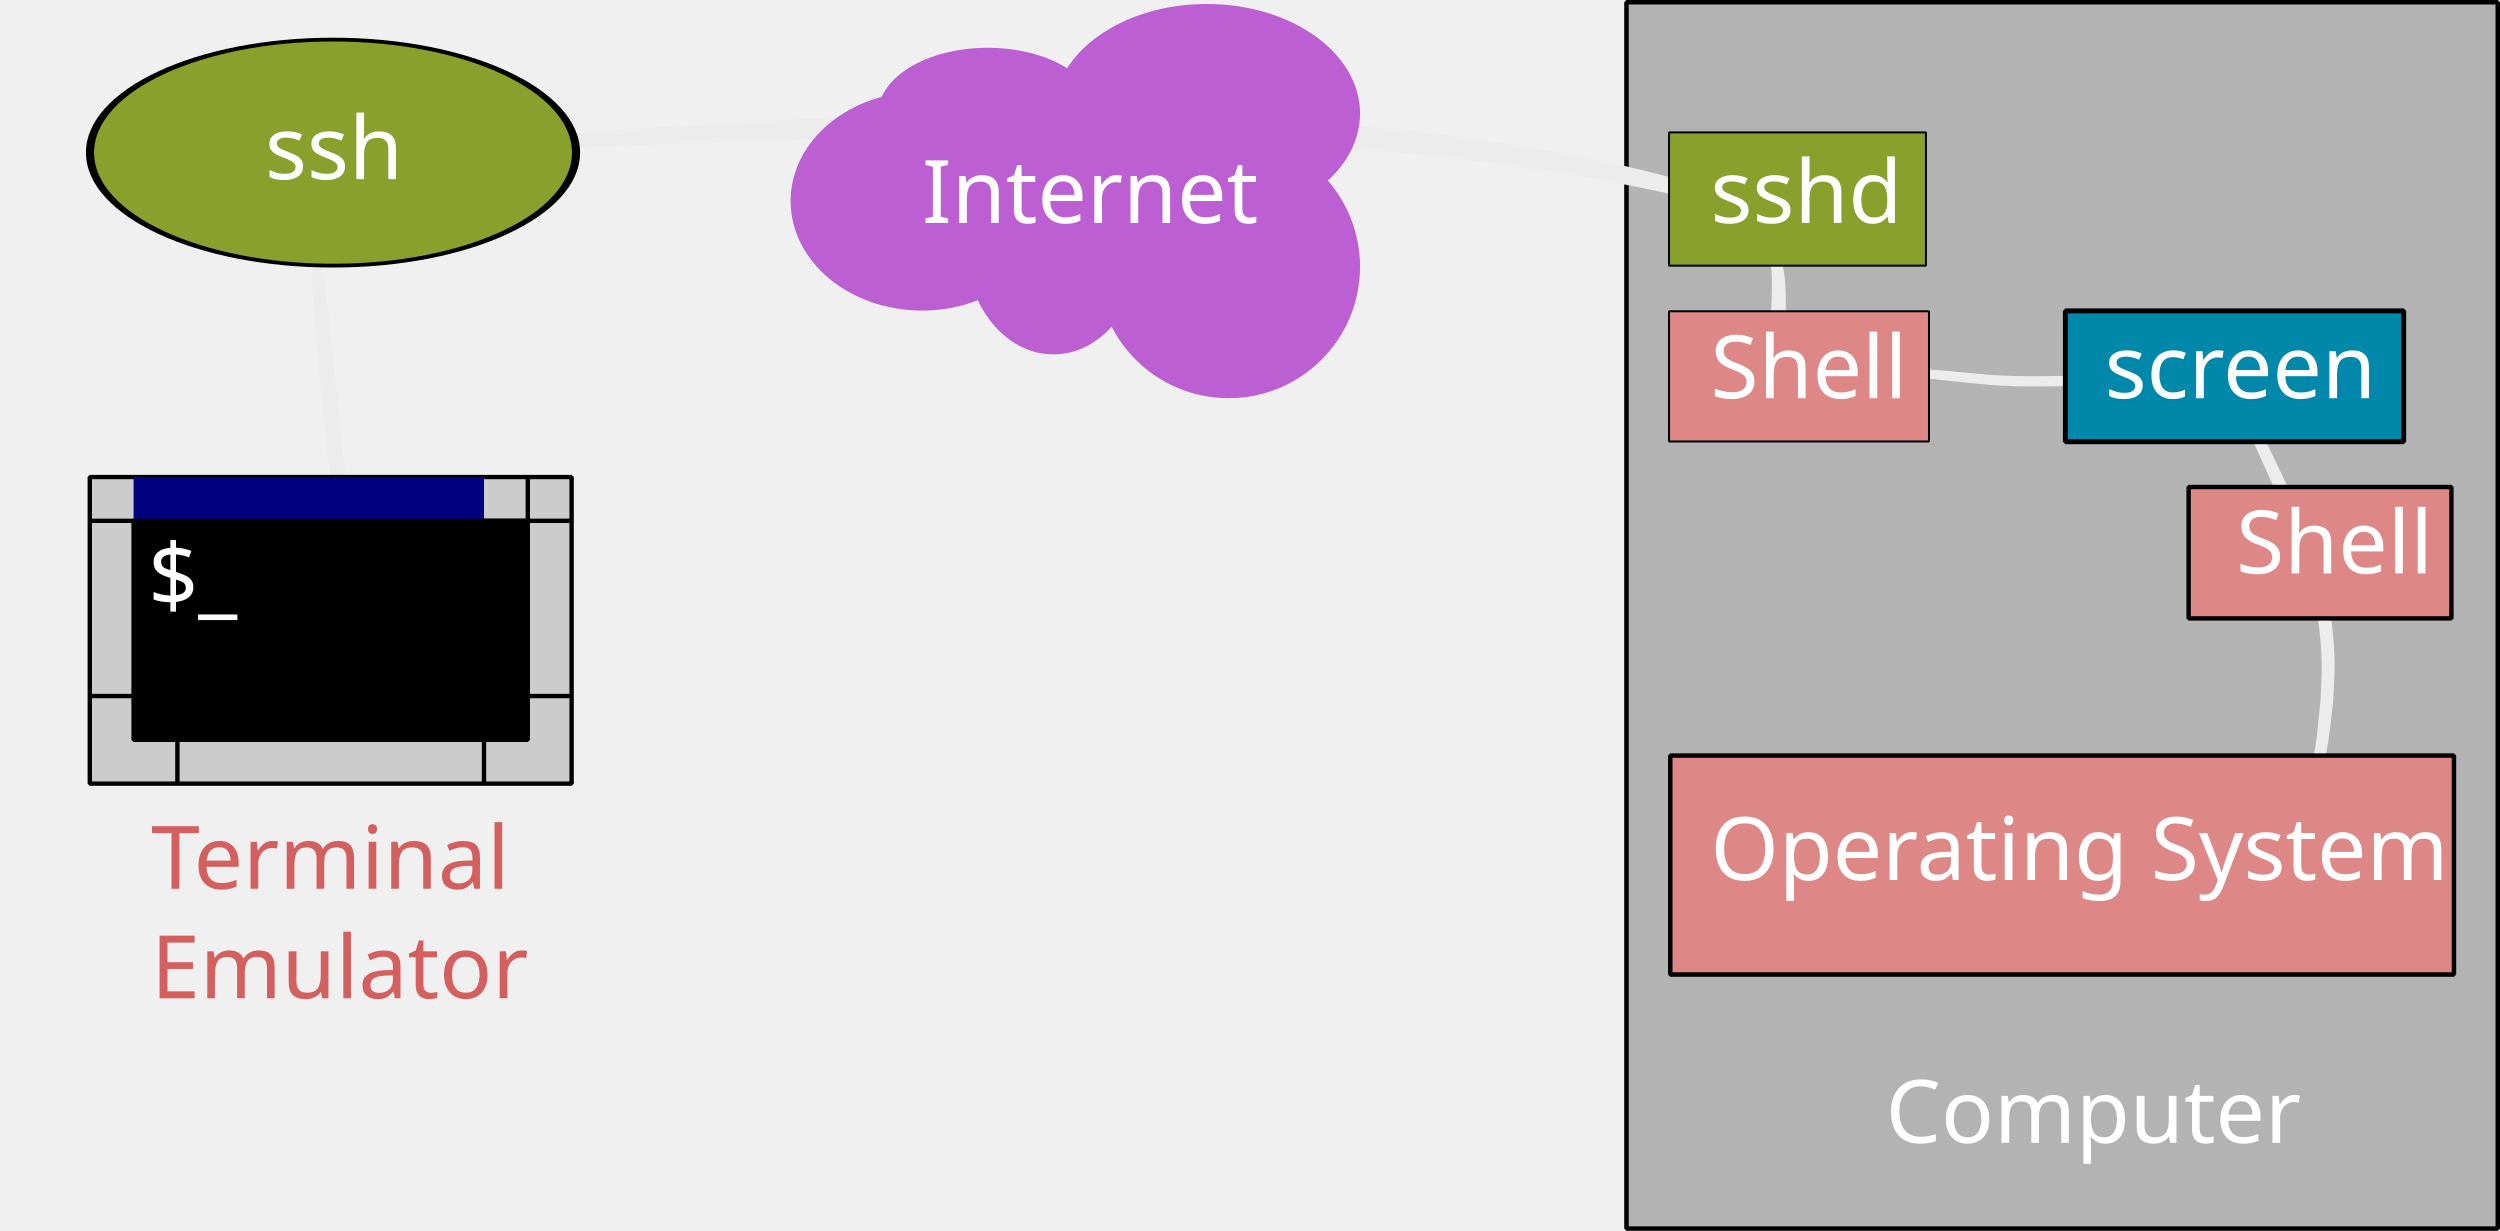
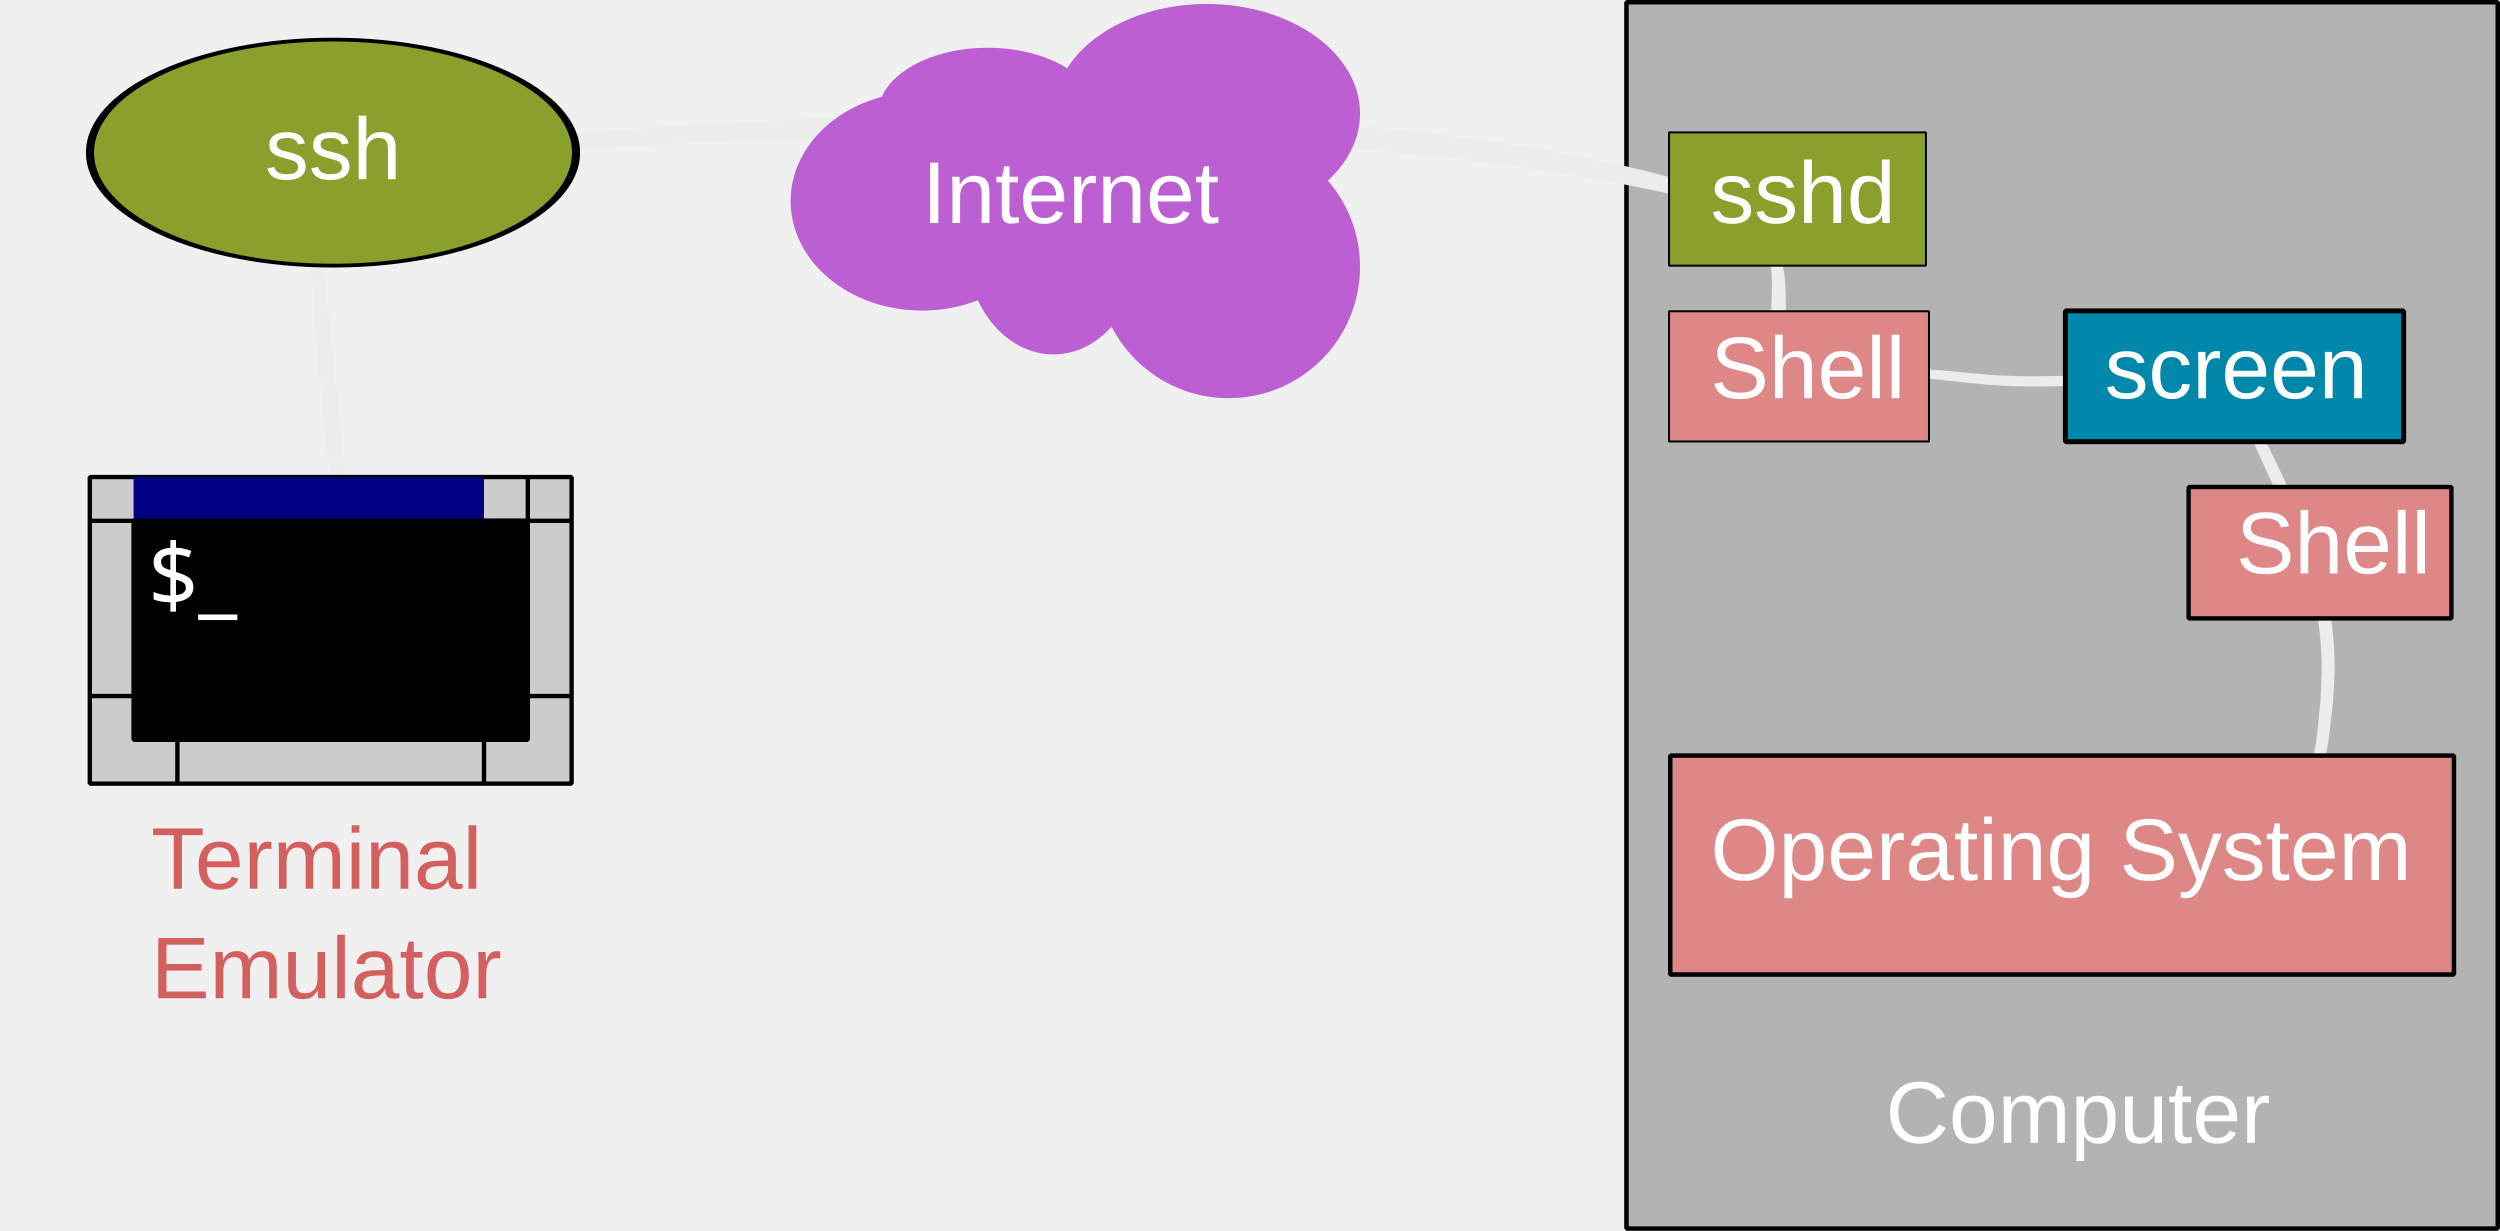
<svg xmlns="http://www.w3.org/2000/svg" width="570.756" height="281" id="svg2" version="1.1">
  <defs id="defs4">
    </defs>
  <g id="layer1" transform="translate(-99.5,-91.45568)">
    <rect style="fill:#b3b3b3;fill-opacity:1;stroke:#000000;stroke-width:1.023;stroke-linecap:round;stroke-linejoin:bevel;stroke-opacity:1" id="rect3022" width="198.92" height="279.977" x="470.825" y="91.967" />
    <path style="fill:#ececec;fill-opacity:1;stroke:#000000;stroke-linecap:round;stroke-linejoin:bevel;stroke-opacity:0" id="path3897" d="m 435.226,84.167 c 6.617,0.052 13.188,0.961 19.78,1.463 7.48,0.474 14.977,0.226 22.462,0.013 4.511,-0.096 9.033,-0.305 13.543,-0.055 1.158,0.137 1.65,0.037 0.356,1.876 -0.277,0.393 -1.345,-0.582 -1.461,-0.699 -0.009,-0.002 0.023,-0.124 0.032,-0.122 l 0,0 c 0.669,-2.271 2.854,1.289 0.521,0.93 -4.115,0.032 -8.228,0.149 -12.338,0.337 -7.946,0.313 -15.914,0.575 -23.854,-0.039 -6.516,-0.56 -12.997,-1.429 -19.515,-1.967 -0.123,-0.034 0.353,-1.77 0.476,-1.736 z" transform="translate(99.5,91.45568)" />
    <path style="fill:#ececec;fill-opacity:1;stroke:#000000;stroke-linecap:round;stroke-linejoin:bevel;stroke-opacity:0" id="path3901" d="m 513.069,92.097 c 4.371,8.898 8.749,17.783 12.752,26.855 3.729,8.858 6.27,18.179 6.969,27.786 0.41,5.637 0.149,7.713 -0.116,13.263 -0.866,6.802 -1.17,15.582 -5.327,21.397 -0.536,0.75 -1.244,1.361 -1.866,2.042 -0.687,0.416 -1.322,0.935 -2.062,1.249 -2.31,0.979 -5.34,0.697 -7.191,-1.089 -0.252,-0.243 -0.409,-0.568 -0.613,-0.852 -0.17,-1.103 -0.296,-0.608 0.357,-1.49 0.021,-0.052 0.755,0.242 0.734,0.293 l 0,0 c 0.243,0.024 0.122,-0.022 0.336,0.195 1.34,1.065 3.208,1.789 4.914,1.182 0.573,-0.204 1.066,-0.585 1.599,-0.878 0.52,-0.56 1.119,-1.057 1.561,-1.681 3.81,-5.383 3.92,-14.205 4.67,-20.476 0.214,-5.327 0.448,-7.466 0.041,-12.865 -0.704,-9.358 -3.188,-18.431 -6.784,-27.076 -3.939,-9.116 -8.374,-18.019 -12.023,-27.255 -0.042,-0.145 2.004,-0.745 2.046,-0.6 z" transform="translate(99.5,91.45568)" />
    <path style="fill:#ececec;fill-opacity:1;stroke:#000000;stroke-linecap:round;stroke-linejoin:bevel;stroke-opacity:0" id="path3984" d="m 73.329,57.122 c 1.672,13.858 3.025,27.751 4.465,41.634 1.088,11.147 2.542,22.242 4.539,33.261 0.02,0.081 -1.127,0.363 -1.147,0.282 l 0,0 c -0.793,-1.935 -1.771,-3.804 -2.38,-5.805 -0.794,-2.607 -1.3,-5.296 -1.815,-7.972 -1.4,-7.279 -1.85,-12.052 -2.755,-19.459 -1.415,-13.9 -2.697,-27.821 -3.434,-41.776 -0.012,-0.179 2.515,-0.344 2.527,-0.166 z" transform="translate(99.5,91.45568)" />
    <path style="fill:#ececec;fill-opacity:1;stroke:#000000;stroke-linecap:round;stroke-linejoin:bevel;stroke-opacity:0" id="path3914" d="m 206.707,123.95 c 19.834,-1.99 39.74,-3.242 59.631,-4.506 40.159,-2.056 80.454,-3.114 120.632,-0.868 8.584,0.48 17.147,1.281 25.721,1.922 20.568,2.006 41.088,4.856 61.204,9.671 6.432,1.54 14.262,3.731 20.57,6.301 1.452,0.592 2.796,1.42 4.194,2.13 0.352,0.477 1.203,0.858 1.056,1.432 -0.859,3.356 -7.145,0.782 -8.908,0.252 -0.048,-0.02 0.238,-0.699 0.286,-0.679 l 0,0 c 1.24,0.076 2.481,0.132 3.72,0.227 0.792,0.061 1.625,-0.028 2.372,0.243 0.471,0.171 0.876,0.573 1.108,1.017 0.167,0.32 -0.597,-0.407 -0.895,-0.61 -8.214,-2.873 -16.617,-4.858 -25.159,-6.548 -20.211,-3.999 -40.668,-6.626 -61.202,-8.27 -8.546,-0.558 -17.085,-1.239 -25.638,-1.673 -39.227,-1.989 -78.538,-1.538 -117.78,-0.339 -20.085,0.83 -40.161,1.968 -60.26,2.395 -0.148,0.046 -0.8,-2.051 -0.652,-2.097 z" />
    <path style="fill:#ececec;fill-opacity:1;stroke:#000000;stroke-width:0.725;stroke-linecap:round;stroke-linejoin:bevel;stroke-opacity:0" id="path3066" d="m 505.131,148.739 c 0.254,0.481 0.575,0.955 0.761,1.442 1.17,3.062 1.246,6.226 1.305,9.324 0.065,3.423 -0.085,5.604 -0.235,9.042 -0.156,3.684 -0.663,7.364 -0.789,11.049 -0.02,0.591 -0.023,1.183 0.008,1.774 0.012,0.22 0.32,0.457 0.123,0.658 -0.105,0.106 -0.345,-0.172 -0.518,-0.257 0.047,-0.022 0.727,0.283 0.68,0.305 l 0,0 c -0.537,0.042 -1.138,0.25 -1.611,0.126 -0.544,-0.142 -0.697,-0.491 -0.848,-0.77 -0.324,-0.598 -0.459,-1.217 -0.56,-1.831 -0.608,-3.688 0.036,-7.394 0.085,-11.083 0.144,-2.617 0.368,-6.367 0.442,-9.001 0.085,-3.043 0.197,-6.115 -0.523,-9.146 -0.11,-0.464 -0.315,-0.922 -0.473,-1.383 -0.038,-0.07 2.116,-0.318 2.154,-0.248 z" />
    <rect style="fill:#de8787;fill-opacity:1;stroke:#000000;stroke-width:1.026;stroke-linecap:round;stroke-linejoin:bevel;stroke-opacity:1" id="rect3026" width="178.917" height="49.989" x="480.826" y="263.953" />
    <g id="g3096">
      <rect y="162.517" x="480.541" height="29.726" width="59.349" id="rect3024" style="fill:#de8787;fill-opacity:1;stroke:#000000;stroke-width:0.456;stroke-linecap:round;stroke-linejoin:bevel;stroke-opacity:1" />
      <text id="text3041" y="182.362" x="490" style="font-size:20px;font-style:normal;font-variant:normal;font-weight:normal;font-stretch:normal;text-align:start;line-height:125%;letter-spacing:0px;word-spacing:0px;writing-mode:lr-tb;text-anchor:start;fill:#ffffff;fill-opacity:1;stroke:none;font-family:Trebuchet MS;-inkscape-font-specification:Trebuchet MS" xml:space="preserve">
-         <tspan y="182.362" x="490" id="tspan3043">Shell</tspan>
+         <tspan y="182.362" x="490" id="tspan3043" style="-inkscape-font-specification:Liberation Sans;font-family:Liberation Sans;font-weight:normal;font-style:normal;font-stretch:normal;font-variant:normal;font-size:20px;text-anchor:start;text-align:start;writing-mode:lr;line-height:125%">Shell</tspan>
      </text>
    </g>
-     <text xml:space="preserve" style="font-size:20px;font-style:normal;font-weight:normal;line-height:125%;letter-spacing:0px;word-spacing:0px;fill:#ffffff;fill-opacity:1;stroke:none;font-family:Trebuchet MS;-inkscape-font-specification:Trebuchet MS;font-stretch:normal;font-variant:normal;text-anchor:start;text-align:start;writing-mode:lr" x="490" y="292.362" id="text3045">
+     <text xml:space="preserve" style="font-size:20px;font-style:normal;font-weight:normal;line-height:125%;letter-spacing:0px;word-spacing:0px;fill:#ffffff;fill-opacity:1;stroke:none;font-family:Liberation Sans;-inkscape-font-specification:Liberation Sans;font-stretch:normal;font-variant:normal;text-anchor:start;text-align:start;writing-mode:lr" x="490" y="292.362" id="text3045">
      <tspan id="tspan3047" x="490" y="292.362">Operating System</tspan>
    </text>
-     <text xml:space="preserve" style="font-size:20px;font-style:normal;font-weight:normal;line-height:125%;letter-spacing:0px;word-spacing:0px;fill:#d35f5f;fill-opacity:1;stroke:none;font-family:Trebuchet MS;-inkscape-font-specification:Trebuchet MS;font-stretch:normal;font-variant:normal;text-anchor:start;text-align:start;writing-mode:lr" x="134" y="294.362" id="text3906">
+     <text xml:space="preserve" style="font-size:20px;font-style:normal;font-weight:normal;line-height:125%;letter-spacing:0px;word-spacing:0px;fill:#d35f5f;fill-opacity:1;stroke:none;font-family:Liberation Sans;-inkscape-font-specification:Liberation Sans;font-stretch:normal;font-variant:normal;text-anchor:start;text-align:start;writing-mode:lr" x="134" y="294.362" id="text3906">
      <tspan id="tspan3908" x="134" y="294.362">Terminal</tspan>
      <tspan x="134" y="319.362" id="tspan3927">Emulator</tspan>
    </text>
-     <text xml:space="preserve" style="font-size:20px;font-style:normal;font-weight:normal;line-height:125%;letter-spacing:0px;word-spacing:0px;fill:#ffffff;fill-opacity:1;stroke:none;font-family:Trebuchet MS;-inkscape-font-specification:Trebuchet MS;font-stretch:normal;font-variant:normal;text-anchor:start;text-align:start;writing-mode:lr" x="530" y="352.362" id="text3910">
+     <text xml:space="preserve" style="font-size:20px;font-style:normal;font-weight:normal;line-height:125%;letter-spacing:0px;word-spacing:0px;fill:#ffffff;fill-opacity:1;stroke:none;font-family:Liberation Sans;-inkscape-font-specification:Liberation Sans;font-stretch:normal;font-variant:normal;text-anchor:start;text-align:start;writing-mode:lr" x="530" y="352.362" id="text3910">
      <tspan id="tspan3912" x="530" y="352.362">Computer</tspan>
    </text>
    <g id="g3929" transform="translate(0,98)">
      <rect y="102.362" x="120" height="70" width="110" id="rect2987" style="fill:#cccccc;fill-opacity:1;stroke:#000000;stroke-linecap:round;stroke-linejoin:bevel;stroke-opacity:1" />
      <rect y="112.362" x="130" height="50" width="90" id="rect2991" style="fill:#000000;fill-opacity:1;stroke:#000000;stroke-linecap:round;stroke-linejoin:bevel;stroke-opacity:1" />
      <text id="text3002" y="131.943" x="133.332" style="font-size:20px;font-style:normal;font-weight:normal;line-height:125%;letter-spacing:0px;word-spacing:0px;fill:#ffffff;fill-opacity:1;stroke:none;font-family:Sans" xml:space="preserve">
        <tspan y="131.943" x="133.332" id="tspan3004">$_</tspan>
      </text>
      <rect transform="translate(99.5,91.45568)" y="10.906" x="30.5" height="10" width="80" id="rect3919" style="fill:#000080;fill-opacity:1;stroke:#000000;stroke-linecap:round;stroke-linejoin:bevel;stroke-opacity:0" />
      <path transform="translate(99.5,91.45568)" id="path3921" d="m 20.5,20.907 c 10,0 100,0 100,0 l 0,-10 0,0" style="fill:none;stroke:#000000;stroke-width:1px;stroke-linecap:butt;stroke-linejoin:miter;stroke-opacity:1" />
      <path transform="translate(99.5,91.45568)" id="path3923" d="m 120.5,20.907 10,0" style="fill:none;stroke:#000000;stroke-width:1px;stroke-linecap:butt;stroke-linejoin:miter;stroke-opacity:1" />
      <path transform="translate(99.5,91.45568)" id="path3925" d="m 20.5,60.907 110,0 -20,0 0,20 0,-20 -70,0 0,20" style="fill:none;stroke:#000000;stroke-width:1px;stroke-linecap:butt;stroke-linejoin:miter;stroke-opacity:1" />
    </g>
    <rect style="fill:#89a02c;fill-opacity:1;stroke:#000000;stroke-width:0.458;stroke-linecap:round;stroke-linejoin:bevel;stroke-opacity:1" id="rect3024-1" width="58.652" height="30.418" x="480.542" y="121.685" />
-     <text xml:space="preserve" style="font-size:20px;font-style:normal;font-variant:normal;font-weight:normal;font-stretch:normal;text-align:start;line-height:125%;letter-spacing:0px;word-spacing:0px;writing-mode:lr-tb;text-anchor:start;fill:#ffffff;fill-opacity:1;stroke:none;font-family:Trebuchet MS;-inkscape-font-specification:Trebuchet MS" x="490" y="142.362" id="text3041-7">
+     <text xml:space="preserve" style="font-size:20px;font-style:normal;font-variant:normal;font-weight:normal;font-stretch:normal;text-align:start;line-height:125%;letter-spacing:0px;word-spacing:0px;writing-mode:lr;text-anchor:start;fill:#ffffff;fill-opacity:1;stroke:none;font-family:Liberation Sans;-inkscape-font-specification:Liberation Sans" x="490" y="142.362" id="text3041-7">
      <tspan id="tspan3043-4" x="490" y="142.362">sshd</tspan>
    </text>
    <path style="fill:#89a02c;fill-opacity:1;stroke:#000000;stroke-linecap:round;stroke-linejoin:bevel;stroke-opacity:1" id="path3978" d="m 110.5,50.907 c 0,16.569 -13.431,30 -30,30 -16.569,0 -30,-13.431 -30,-30 0,-16.569 13.431,-30 30,-30 16.569,0 30,13.431 30,30 z" transform="matrix(1.849305,0,0,0.860145,26.65941,82.51017)" />
-     <text xml:space="preserve" style="font-size:20px;font-style:normal;font-weight:normal;line-height:125%;letter-spacing:0px;word-spacing:0px;fill:#ffffff;fill-opacity:1;stroke:none;font-family:Trebuchet MS;-inkscape-font-specification:Trebuchet MS;font-stretch:normal;font-variant:normal;text-anchor:start;text-align:start;writing-mode:lr" x="160" y="132.362" id="text3980">
+     <text xml:space="preserve" style="font-size:20px;font-style:normal;font-weight:normal;line-height:125%;letter-spacing:0px;word-spacing:0px;fill:#ffffff;fill-opacity:1;stroke:none;font-family:Liberation Sans;-inkscape-font-specification:Liberation Sans;font-stretch:normal;font-variant:normal;text-anchor:start;text-align:start;writing-mode:lr" x="160" y="132.362" id="text3980">
      <tspan id="tspan3982" x="160" y="132.362">ssh</tspan>
    </text>
    <g id="g4000" style="fill:#bc5fd3">
      <path transform="translate(99.5,91.45568)" d="m 240.5,45.907 c 0,13.807 -13.431,25 -30,25 -16.569,0 -30,-11.193 -30,-25 0,-13.807 13.431,-25 30,-25 16.569,0 30,11.193 30,25 z" id="path3986" style="fill:#bc5fd3;fill-opacity:1;stroke:#000000;stroke-linecap:round;stroke-linejoin:bevel;stroke-opacity:0" />
      <path transform="translate(99.5,91.45568)" d="m 250.5,25.907 c 0,8.284 -11.193,15 -25,15 -13.807,0 -25,-6.716 -25,-15 0,-8.284 11.193,-15 25,-15 13.807,0 25,6.716 25,15 z" id="path3988" style="fill:#bc5fd3;fill-opacity:1;stroke:#000000;stroke-linecap:round;stroke-linejoin:bevel;stroke-opacity:0" />
      <path transform="translate(99.5,91.45568)" d="m 260.5,55.907 c 0,13.807 -8.954,25 -20,25 -11.046,0 -20,-11.193 -20,-25 0,-13.807 8.954,-25 20,-25 11.046,0 20,11.193 20,25 z" id="path3990" style="fill:#bc5fd3;fill-opacity:1;stroke:#000000;stroke-linecap:round;stroke-linejoin:bevel;stroke-opacity:0" />
      <path transform="translate(99.5,91.45568)" d="m 280.5,45.907 c 0,8.284 -8.954,15 -20,15 -11.046,0 -20,-6.716 -20,-15 0,-8.284 8.954,-15 20,-15 11.046,0 20,6.716 20,15 z" id="path3992" style="fill:#bc5fd3;fill-opacity:1;stroke:#000000;stroke-linecap:round;stroke-linejoin:bevel;stroke-opacity:0" />
      <path transform="translate(99.5,91.45568)" d="m 310.5,25.907 c 0,13.807 -15.67,25 -35,25 -19.33,0 -35,-11.193 -35,-25 0,-13.807 15.67,-25 35,-25 19.33,0 35,11.193 35,25 z" id="path3994" style="fill:#bc5fd3;fill-opacity:1;stroke:#000000;stroke-linecap:round;stroke-linejoin:bevel;stroke-opacity:0" />
      <path transform="translate(99.5,91.45568)" d="m 310.5,60.907 c 0,16.569 -13.431,30 -30,30 -16.569,0 -30,-13.431 -30,-30 0,-16.569 13.431,-30 30,-30 16.569,0 30,13.431 30,30 z" id="path3998" style="fill:#bc5fd3;fill-opacity:1;stroke:#000000;stroke-linecap:round;stroke-linejoin:bevel;stroke-opacity:0" />
    </g>
-     <text xml:space="preserve" style="font-size:20px;font-style:normal;font-weight:normal;line-height:125%;letter-spacing:0px;word-spacing:0px;fill:#ffffff;fill-opacity:1;stroke:none;font-family:Trebuchet MS;-inkscape-font-specification:Trebuchet MS;font-stretch:normal;font-variant:normal;text-anchor:start;text-align:start;writing-mode:lr" x="310" y="142.362" id="text4008">
+     <text xml:space="preserve" style="font-size:20px;font-style:normal;font-weight:normal;line-height:125%;letter-spacing:0px;word-spacing:0px;fill:#ffffff;fill-opacity:1;stroke:none;font-family:Liberation Sans;-inkscape-font-specification:Liberation Sans;font-stretch:normal;font-variant:normal;text-anchor:start;text-align:start;writing-mode:lr" x="310" y="142.362" id="text4008">
      <tspan id="tspan4010" x="310" y="142.362">Internet</tspan>
    </text>
    <rect style="fill:#de8787;fill-opacity:1;stroke:#000000;stroke-linecap:round;stroke-linejoin:bevel;stroke-opacity:1" id="rect3117" width="60" height="30" x="599.167" y="202.64" />
    <rect style="fill:#0088aa;fill-opacity:1;stroke:#000000;stroke-width:1.132;stroke-linecap:round;stroke-linejoin:bevel;stroke-opacity:1" id="rect3887" width="77.229" height="29.868" x="571.038" y="162.428" />
-     <text xml:space="preserve" style="font-size:20px;font-style:normal;font-weight:normal;line-height:125%;letter-spacing:0px;word-spacing:0px;fill:#ffffff;fill-opacity:1;stroke:none;font-family:Sans" x="580" y="182.362" id="text3903">
-       <tspan id="tspan3905" x="580" y="182.362" style="font-style:normal;font-variant:normal;font-weight:normal;font-stretch:normal;font-family:Trebuchet MS;-inkscape-font-specification:Trebuchet MS">screen</tspan>
+     <text xml:space="preserve" style="font-size:20px;font-style:normal;font-weight:normal;line-height:125%;letter-spacing:0px;word-spacing:0px;fill:#ffffff;fill-opacity:1;stroke:none;font-family:Liberation Sans;-inkscape-font-specification:Liberation Sans;font-stretch:normal;font-variant:normal;text-anchor:start;text-align:start;writing-mode:lr" x="580" y="182.362" id="text3903">
+       <tspan id="tspan3905" x="580" y="182.362" style="font-style:normal;font-variant:normal;font-weight:normal;font-stretch:normal;font-family:Liberation Sans;-inkscape-font-specification:Liberation Sans;font-size:20px;text-anchor:start;text-align:start;writing-mode:lr;line-height:125%">screen</tspan>
    </text>
-     <text xml:space="preserve" style="font-size:20px;font-style:normal;font-weight:normal;line-height:125%;letter-spacing:0px;word-spacing:0px;fill:#ffffff;fill-opacity:1;stroke:none;font-family:Sans" x="610" y="222.362" id="text3915">
-       <tspan id="tspan3917" x="610" y="222.362" style="font-style:normal;font-variant:normal;font-weight:normal;font-stretch:normal;font-family:Trebuchet MS;-inkscape-font-specification:Trebuchet MS">Shell</tspan>
+     <text xml:space="preserve" style="font-size:20px;font-style:normal;font-weight:normal;line-height:125%;letter-spacing:0px;word-spacing:0px;fill:#ffffff;fill-opacity:1;stroke:none;font-family:Liberation Sans;-inkscape-font-specification:Liberation Sans;font-stretch:normal;font-variant:normal;text-anchor:start;text-align:start;writing-mode:lr" x="610" y="222.362" id="text3915">
+       <tspan id="tspan3917" x="610" y="222.362" style="font-style:normal;font-variant:normal;font-weight:normal;font-stretch:normal;font-family:Liberation Sans;-inkscape-font-specification:Liberation Sans;font-size:20px;text-anchor:start;text-align:start;writing-mode:lr;line-height:125%">Shell</tspan>
    </text>
  </g>
</svg>
